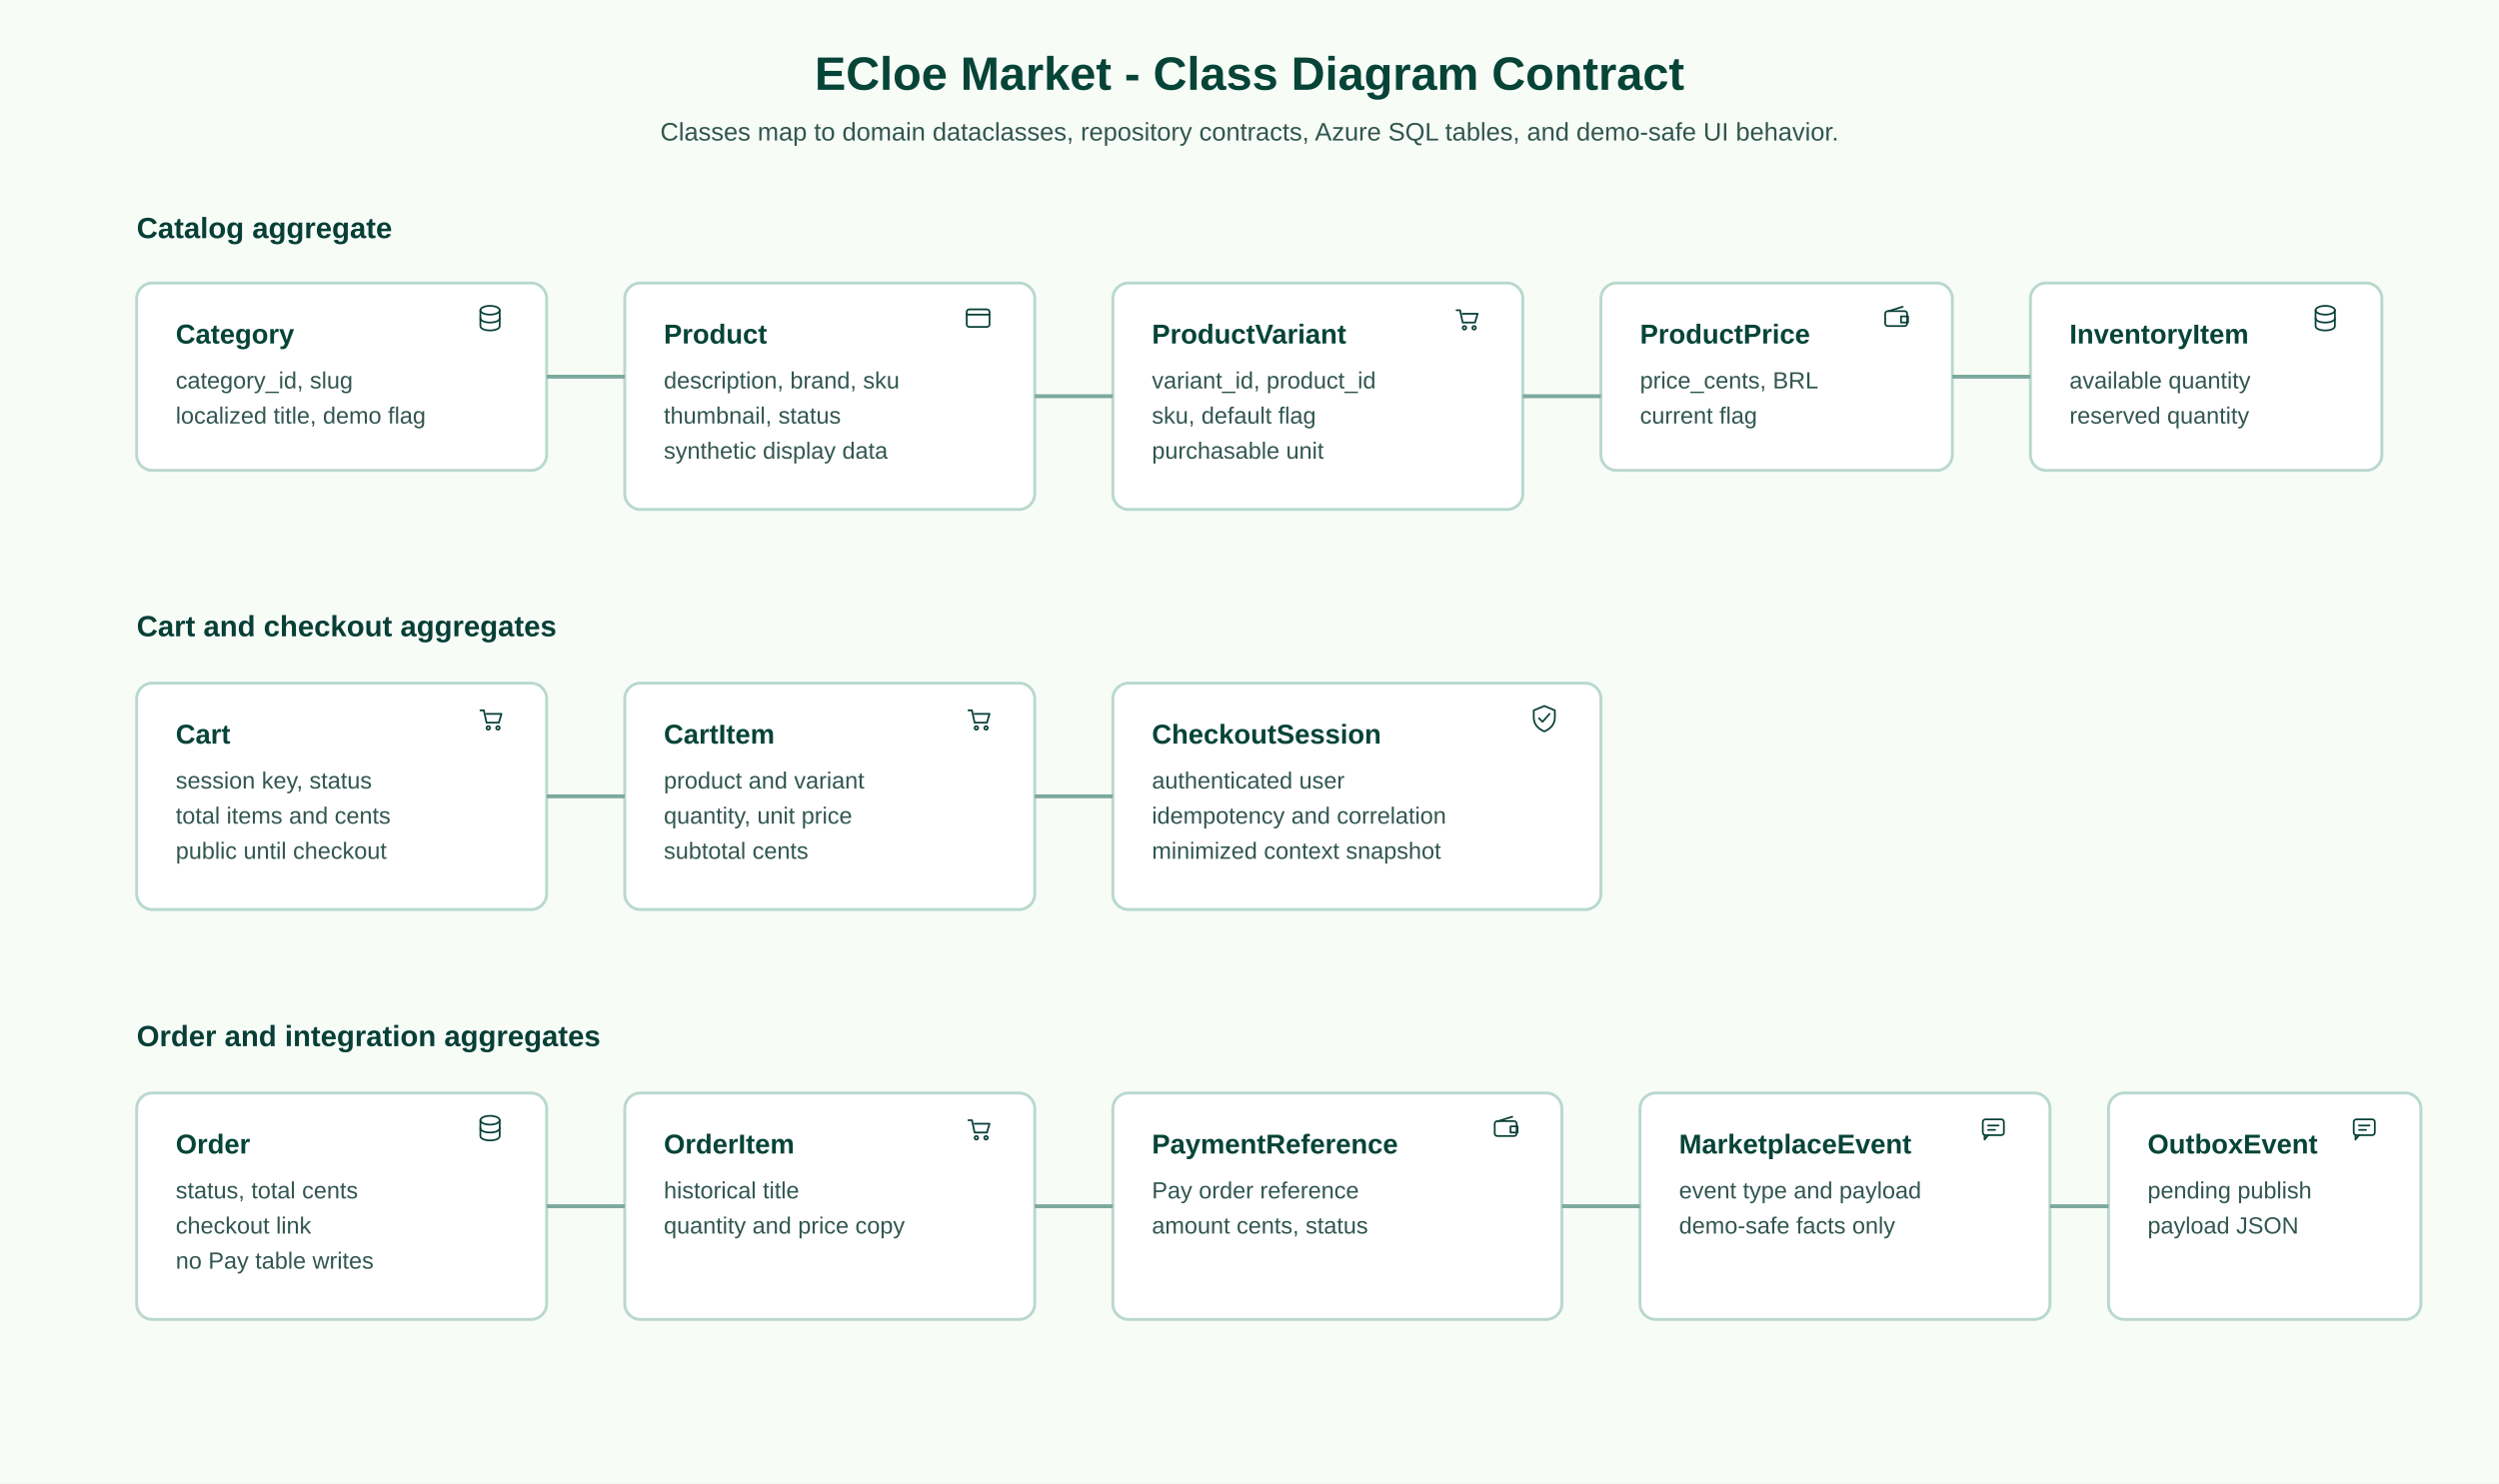
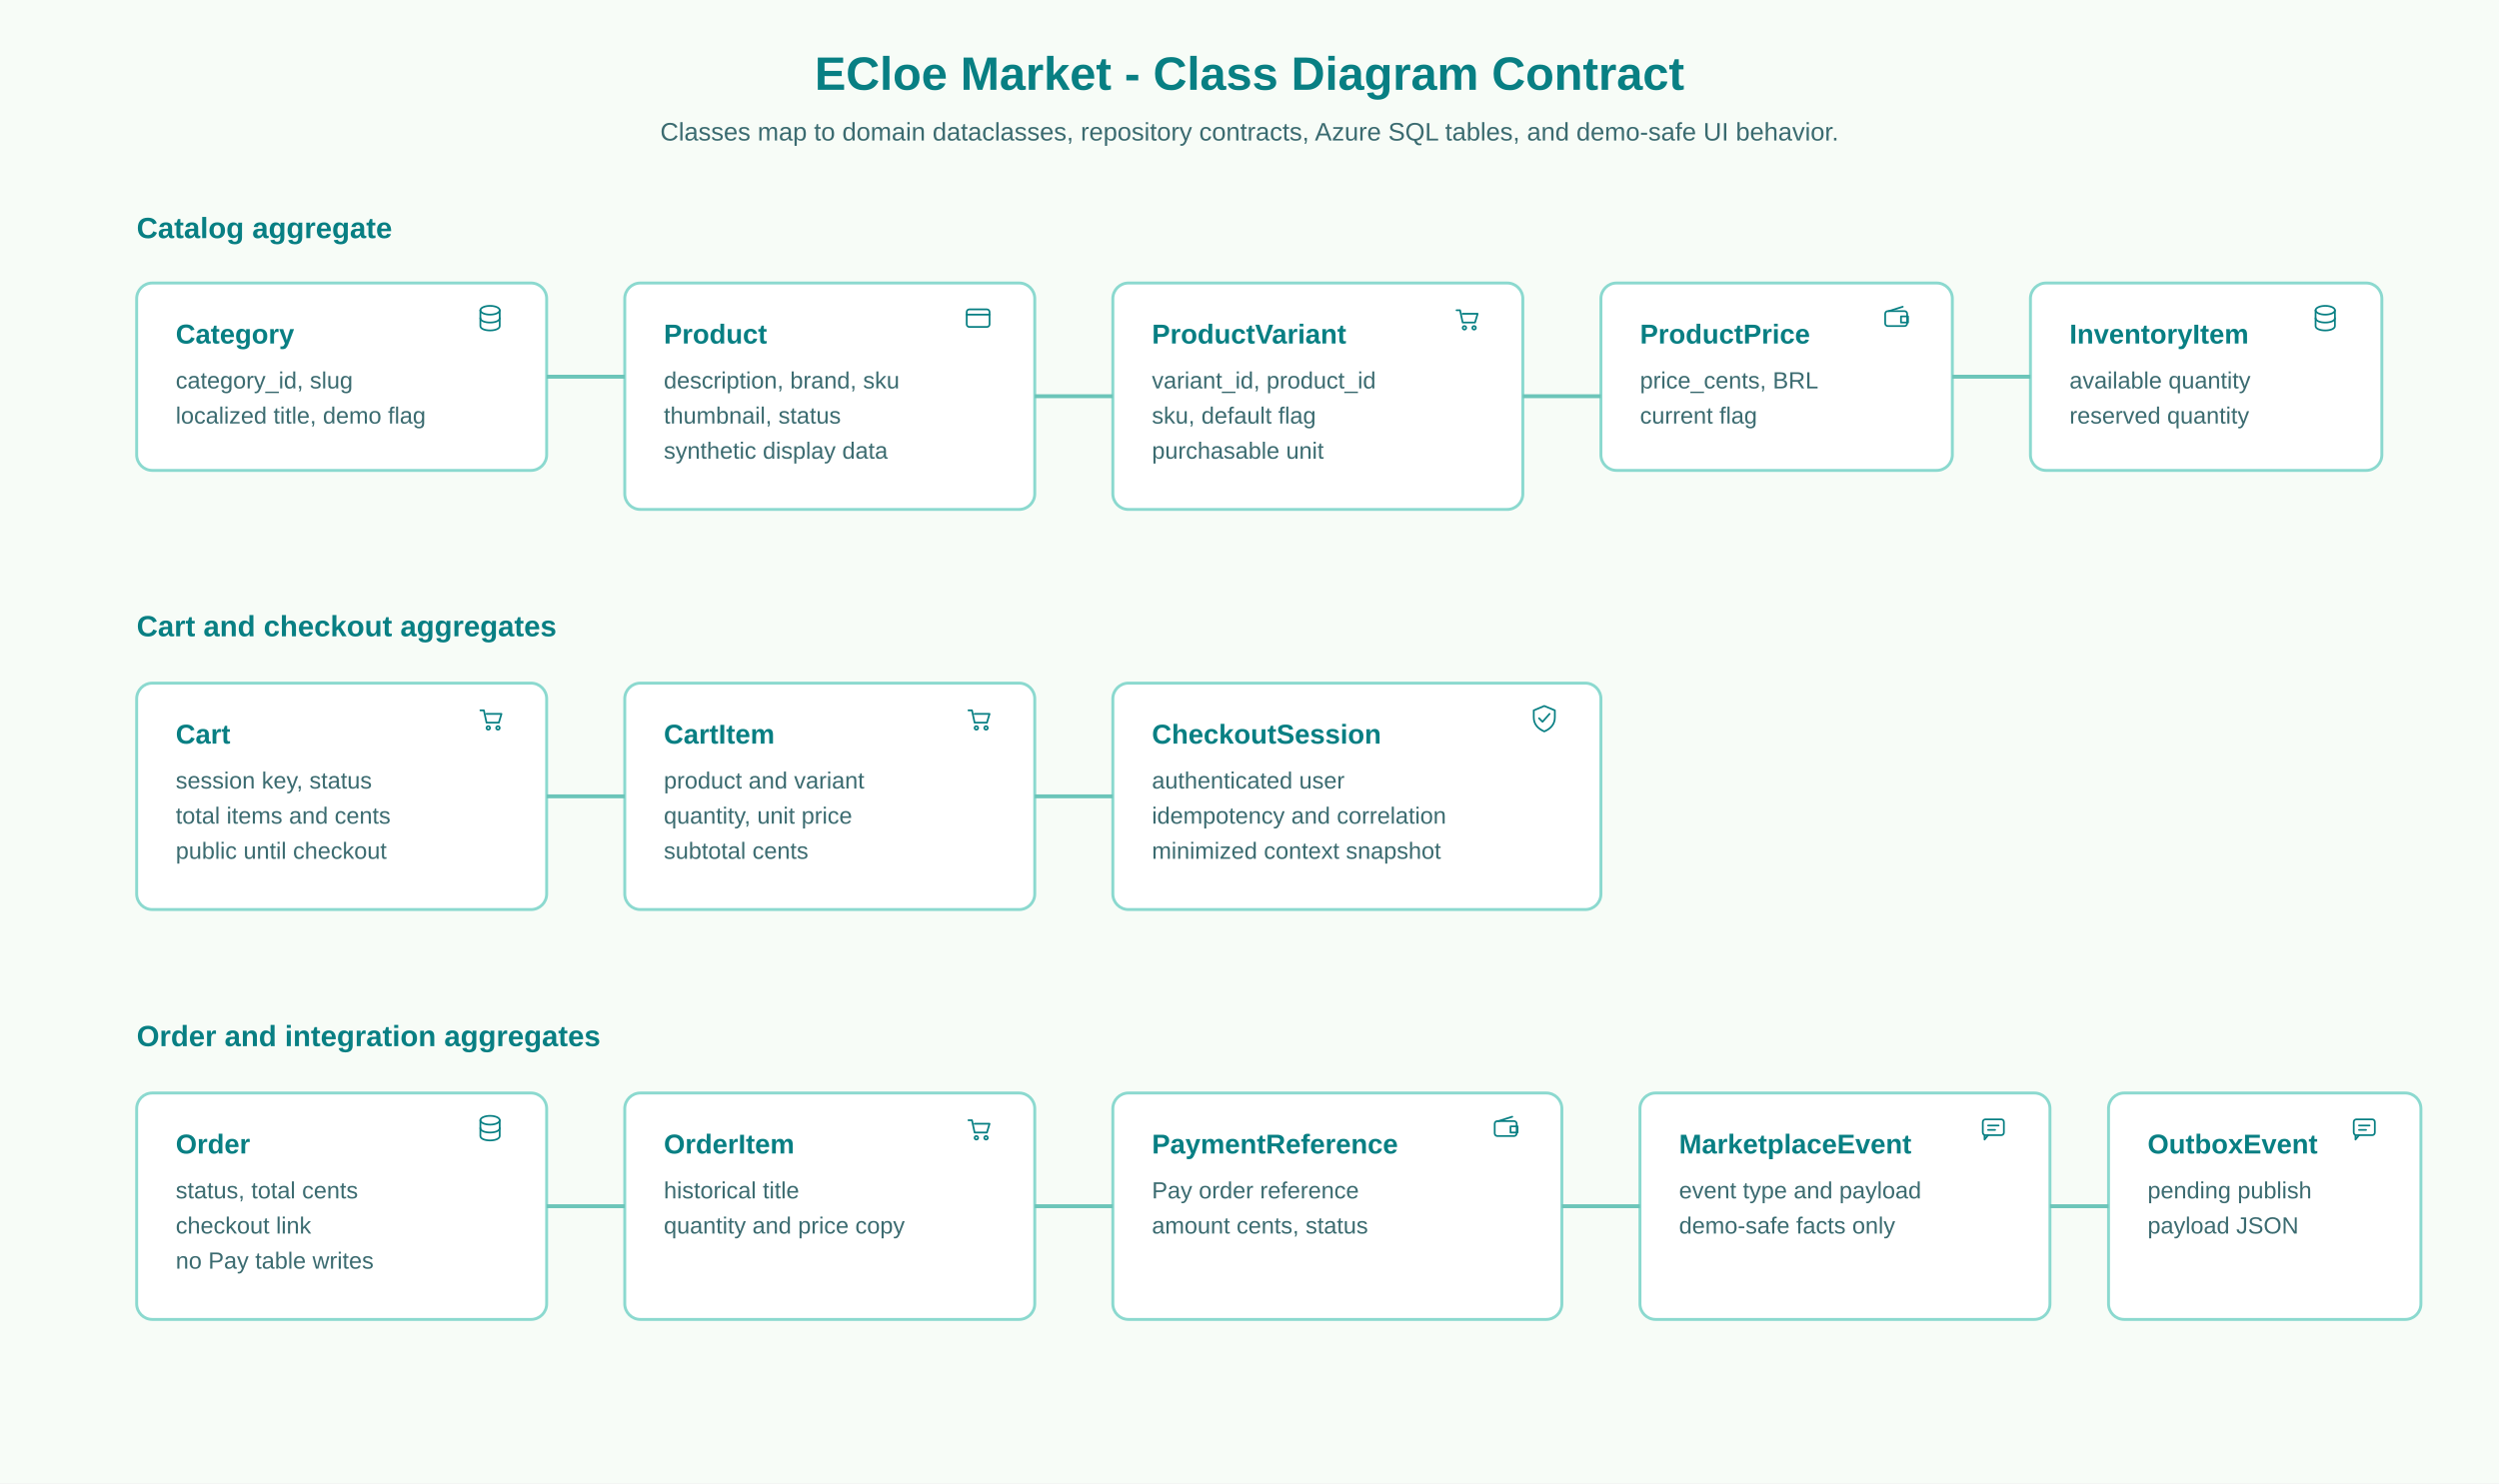
<svg xmlns="http://www.w3.org/2000/svg" width="1280" height="760" viewBox="0 0 1280 760" role="img" aria-labelledby="title desc">
  <defs>
+     <linearGradient id="ecloeBg" x1="0" y1="0" x2="1" y2="1">
+       <stop offset="0%" stop-color="#fffde8" />
+       <stop offset="58%" stop-color="#f7ffb9" />
+       <stop offset="100%" stop-color="#dcfff0" />
+     </linearGradient>
    <style>
-       .bg{fill:#f7fcf7}.title{font:700 24px Segoe UI,Arial,sans-serif;fill:#064437}.body{font:400 13px Segoe UI,Arial,sans-serif;fill:#31564f}.card{fill:#fff;stroke:#b9d8cf;stroke-width:1.5}.cardTitle{font:700 14px Segoe UI,Arial,sans-serif;fill:#064437}.cardSub{font:400 12px Segoe UI,Arial,sans-serif;fill:#31564f}.section{font:700 15px Segoe UI,Arial,sans-serif;fill:#073f36}.line{stroke:#7da99d;stroke-width:2;fill:none}.icon{stroke:#073f36;stroke-width:2;fill:none;stroke-linecap:round;stroke-linejoin:round}
+       .bg{fill:#f7fcf7}.title{font:700 24px Segoe UI,Arial,sans-serif;fill:#087f83}.body{font:400 13px Segoe UI,Arial,sans-serif;fill:#3b6b70}.card{fill:#fff;stroke:#8bd9cf;stroke-width:1.5}.cardTitle{font:700 14px Segoe UI,Arial,sans-serif;fill:#087f83}.cardSub{font:400 12px Segoe UI,Arial,sans-serif;fill:#3b6b70}.section{font:700 15px Segoe UI,Arial,sans-serif;fill:#087f83}.line{stroke:#6cc5b9;stroke-width:2;fill:none}.icon{stroke:#087f83;stroke-width:2;fill:none;stroke-linecap:round;stroke-linejoin:round}
    </style>
    <g id="icon-web">
      <rect class="icon" x="7" y="10" width="26" height="20" rx="3" />
      <path class="icon" d="M7 16h26" />
    </g>
    <g id="icon-cart">
      <path class="icon" d="M9 11h4l3 14h14l3-10H16" />
      <circle class="icon" cx="18" cy="31" r="2" />
      <circle class="icon" cx="29" cy="31" r="2" />
    </g>
    <g id="icon-database">
      <ellipse class="icon" cx="20" cy="11" rx="11" ry="5" />
      <path class="icon" d="M9 11v18c0 3 5 5 11 5s11-2 11-5V11" />
      <path class="icon" d="M9 20c0 3 5 5 11 5s11-2 11-5" />
    </g>
    <g id="icon-wallet">
      <rect class="icon" x="8" y="12" width="25" height="17" rx="3" />
      <path class="icon" d="M26 18h8v7h-8z" />
      <path class="icon" d="M12 12l16-5" />
    </g>
    <g id="icon-message">
      <rect class="icon" x="8" y="10" width="24" height="18" rx="3" />
      <path class="icon" d="M14 28l-4 5v-5" />
      <path class="icon" d="M14 17h12M14 22h8" />
    </g>
    <g id="icon-shield">
      <path class="icon" d="M20 6l12 5v8c0 8-5 13-12 16C13 32 8 27 8 19v-8z" />
      <path class="icon" d="M14 20l4 4 8-9" />
    </g>
  </defs>
  <rect class="bg" width="1280" height="760" />
  <text x="640" y="46" text-anchor="middle" class="title">ECloe Market - Class Diagram Contract</text>
  <text x="640" y="72" text-anchor="middle" class="body">Classes map to domain dataclasses, repository contracts, Azure SQL tables, and demo-safe UI behavior.</text>
  <text x="70" y="122" class="section">Catalog aggregate</text>
  <rect x="70" y="145" width="210" height="96" rx="8" class="card" data-card="true" />
  <use href="#icon-database" transform="translate(242 154) scale(0.45)" />
  <text x="90" y="176" text-anchor="start" class="cardTitle">Category</text>
  <text x="90" y="199" class="cardSub">category_id, slug</text>
  <text x="90" y="217" class="cardSub">localized title, demo flag</text>
  <rect x="320" y="145" width="210" height="116" rx="8" class="card" data-card="true" />
  <use href="#icon-web" transform="translate(492 154) scale(0.45)" />
  <text x="340" y="176" text-anchor="start" class="cardTitle">Product</text>
  <text x="340" y="199" class="cardSub">description, brand, sku</text>
  <text x="340" y="217" class="cardSub">thumbnail, status</text>
  <text x="340" y="235" class="cardSub">synthetic display data</text>
  <rect x="570" y="145" width="210" height="116" rx="8" class="card" data-card="true" />
  <use href="#icon-cart" transform="translate(742 154) scale(0.45)" />
  <text x="590" y="176" text-anchor="start" class="cardTitle">ProductVariant</text>
  <text x="590" y="199" class="cardSub">variant_id, product_id</text>
  <text x="590" y="217" class="cardSub">sku, default flag</text>
  <text x="590" y="235" class="cardSub">purchasable unit</text>
  <rect x="820" y="145" width="180" height="96" rx="8" class="card" data-card="true" />
  <use href="#icon-wallet" transform="translate(962 154) scale(0.45)" />
  <text x="840" y="176" text-anchor="start" class="cardTitle">ProductPrice</text>
  <text x="840" y="199" class="cardSub">price_cents, BRL</text>
  <text x="840" y="217" class="cardSub">current flag</text>
  <rect x="1040" y="145" width="180" height="96" rx="8" class="card" data-card="true" />
  <use href="#icon-database" transform="translate(1182 154) scale(0.45)" />
  <text x="1060" y="176" text-anchor="start" class="cardTitle">InventoryItem</text>
  <text x="1060" y="199" class="cardSub">available quantity</text>
  <text x="1060" y="217" class="cardSub">reserved quantity</text>
  <path class="line" d="M280 193H320M530 203H570M780 203H820M1000 193h40" />
  <text x="70" y="326" class="section">Cart and checkout aggregates</text>
  <rect x="70" y="350" width="210" height="116" rx="8" class="card" data-card="true" />
  <use href="#icon-cart" transform="translate(242 359) scale(0.45)" />
  <text x="90" y="381" text-anchor="start" class="cardTitle">Cart</text>
  <text x="90" y="404" class="cardSub">session key, status</text>
  <text x="90" y="422" class="cardSub">total items and cents</text>
  <text x="90" y="440" class="cardSub">public until checkout</text>
  <rect x="320" y="350" width="210" height="116" rx="8" class="card" data-card="true" />
  <use href="#icon-cart" transform="translate(492 359) scale(0.45)" />
  <text x="340" y="381" text-anchor="start" class="cardTitle">CartItem</text>
  <text x="340" y="404" class="cardSub">product and variant</text>
  <text x="340" y="422" class="cardSub">quantity, unit price</text>
  <text x="340" y="440" class="cardSub">subtotal cents</text>
  <rect x="570" y="350" width="250" height="116" rx="8" class="card" data-card="true" />
  <use href="#icon-shield" transform="translate(782 359) scale(0.45)" />
  <text x="590" y="381" text-anchor="start" class="cardTitle">CheckoutSession</text>
  <text x="590" y="404" class="cardSub">authenticated user</text>
  <text x="590" y="422" class="cardSub">idempotency and correlation</text>
  <text x="590" y="440" class="cardSub">minimized context snapshot</text>
  <path class="line" d="M280 408H320M530 408H570" />
  <text x="70" y="536" class="section">Order and integration aggregates</text>
  <rect x="70" y="560" width="210" height="116" rx="8" class="card" data-card="true" />
  <use href="#icon-database" transform="translate(242 569) scale(0.45)" />
  <text x="90" y="591" text-anchor="start" class="cardTitle">Order</text>
  <text x="90" y="614" class="cardSub">status, total cents</text>
  <text x="90" y="632" class="cardSub">checkout link</text>
  <text x="90" y="650" class="cardSub">no Pay table writes</text>
  <rect x="320" y="560" width="210" height="116" rx="8" class="card" data-card="true" />
  <use href="#icon-cart" transform="translate(492 569) scale(0.45)" />
  <text x="340" y="591" text-anchor="start" class="cardTitle">OrderItem</text>
  <text x="340" y="614" class="cardSub">historical title</text>
  <text x="340" y="632" class="cardSub">quantity and price copy</text>
  <rect x="570" y="560" width="230" height="116" rx="8" class="card" data-card="true" />
  <use href="#icon-wallet" transform="translate(762 569) scale(0.45)" />
  <text x="590" y="591" text-anchor="start" class="cardTitle">PaymentReference</text>
  <text x="590" y="614" class="cardSub">Pay order reference</text>
  <text x="590" y="632" class="cardSub">amount cents, status</text>
  <rect x="840" y="560" width="210" height="116" rx="8" class="card" data-card="true" />
  <use href="#icon-message" transform="translate(1012 569) scale(0.45)" />
  <text x="860" y="591" text-anchor="start" class="cardTitle">MarketplaceEvent</text>
  <text x="860" y="614" class="cardSub">event type and payload</text>
  <text x="860" y="632" class="cardSub">demo-safe facts only</text>
  <rect x="1080" y="560" width="160" height="116" rx="8" class="card" data-card="true" />
  <use href="#icon-message" transform="translate(1202 569) scale(0.45)" />
  <text x="1100" y="591" text-anchor="start" class="cardTitle">OutboxEvent</text>
  <text x="1100" y="614" class="cardSub">pending publish</text>
  <text x="1100" y="632" class="cardSub">payload JSON</text>
  <path class="line" d="M280 618H320M530 618H570M800 618H840M1050 618h30" />
</svg>
